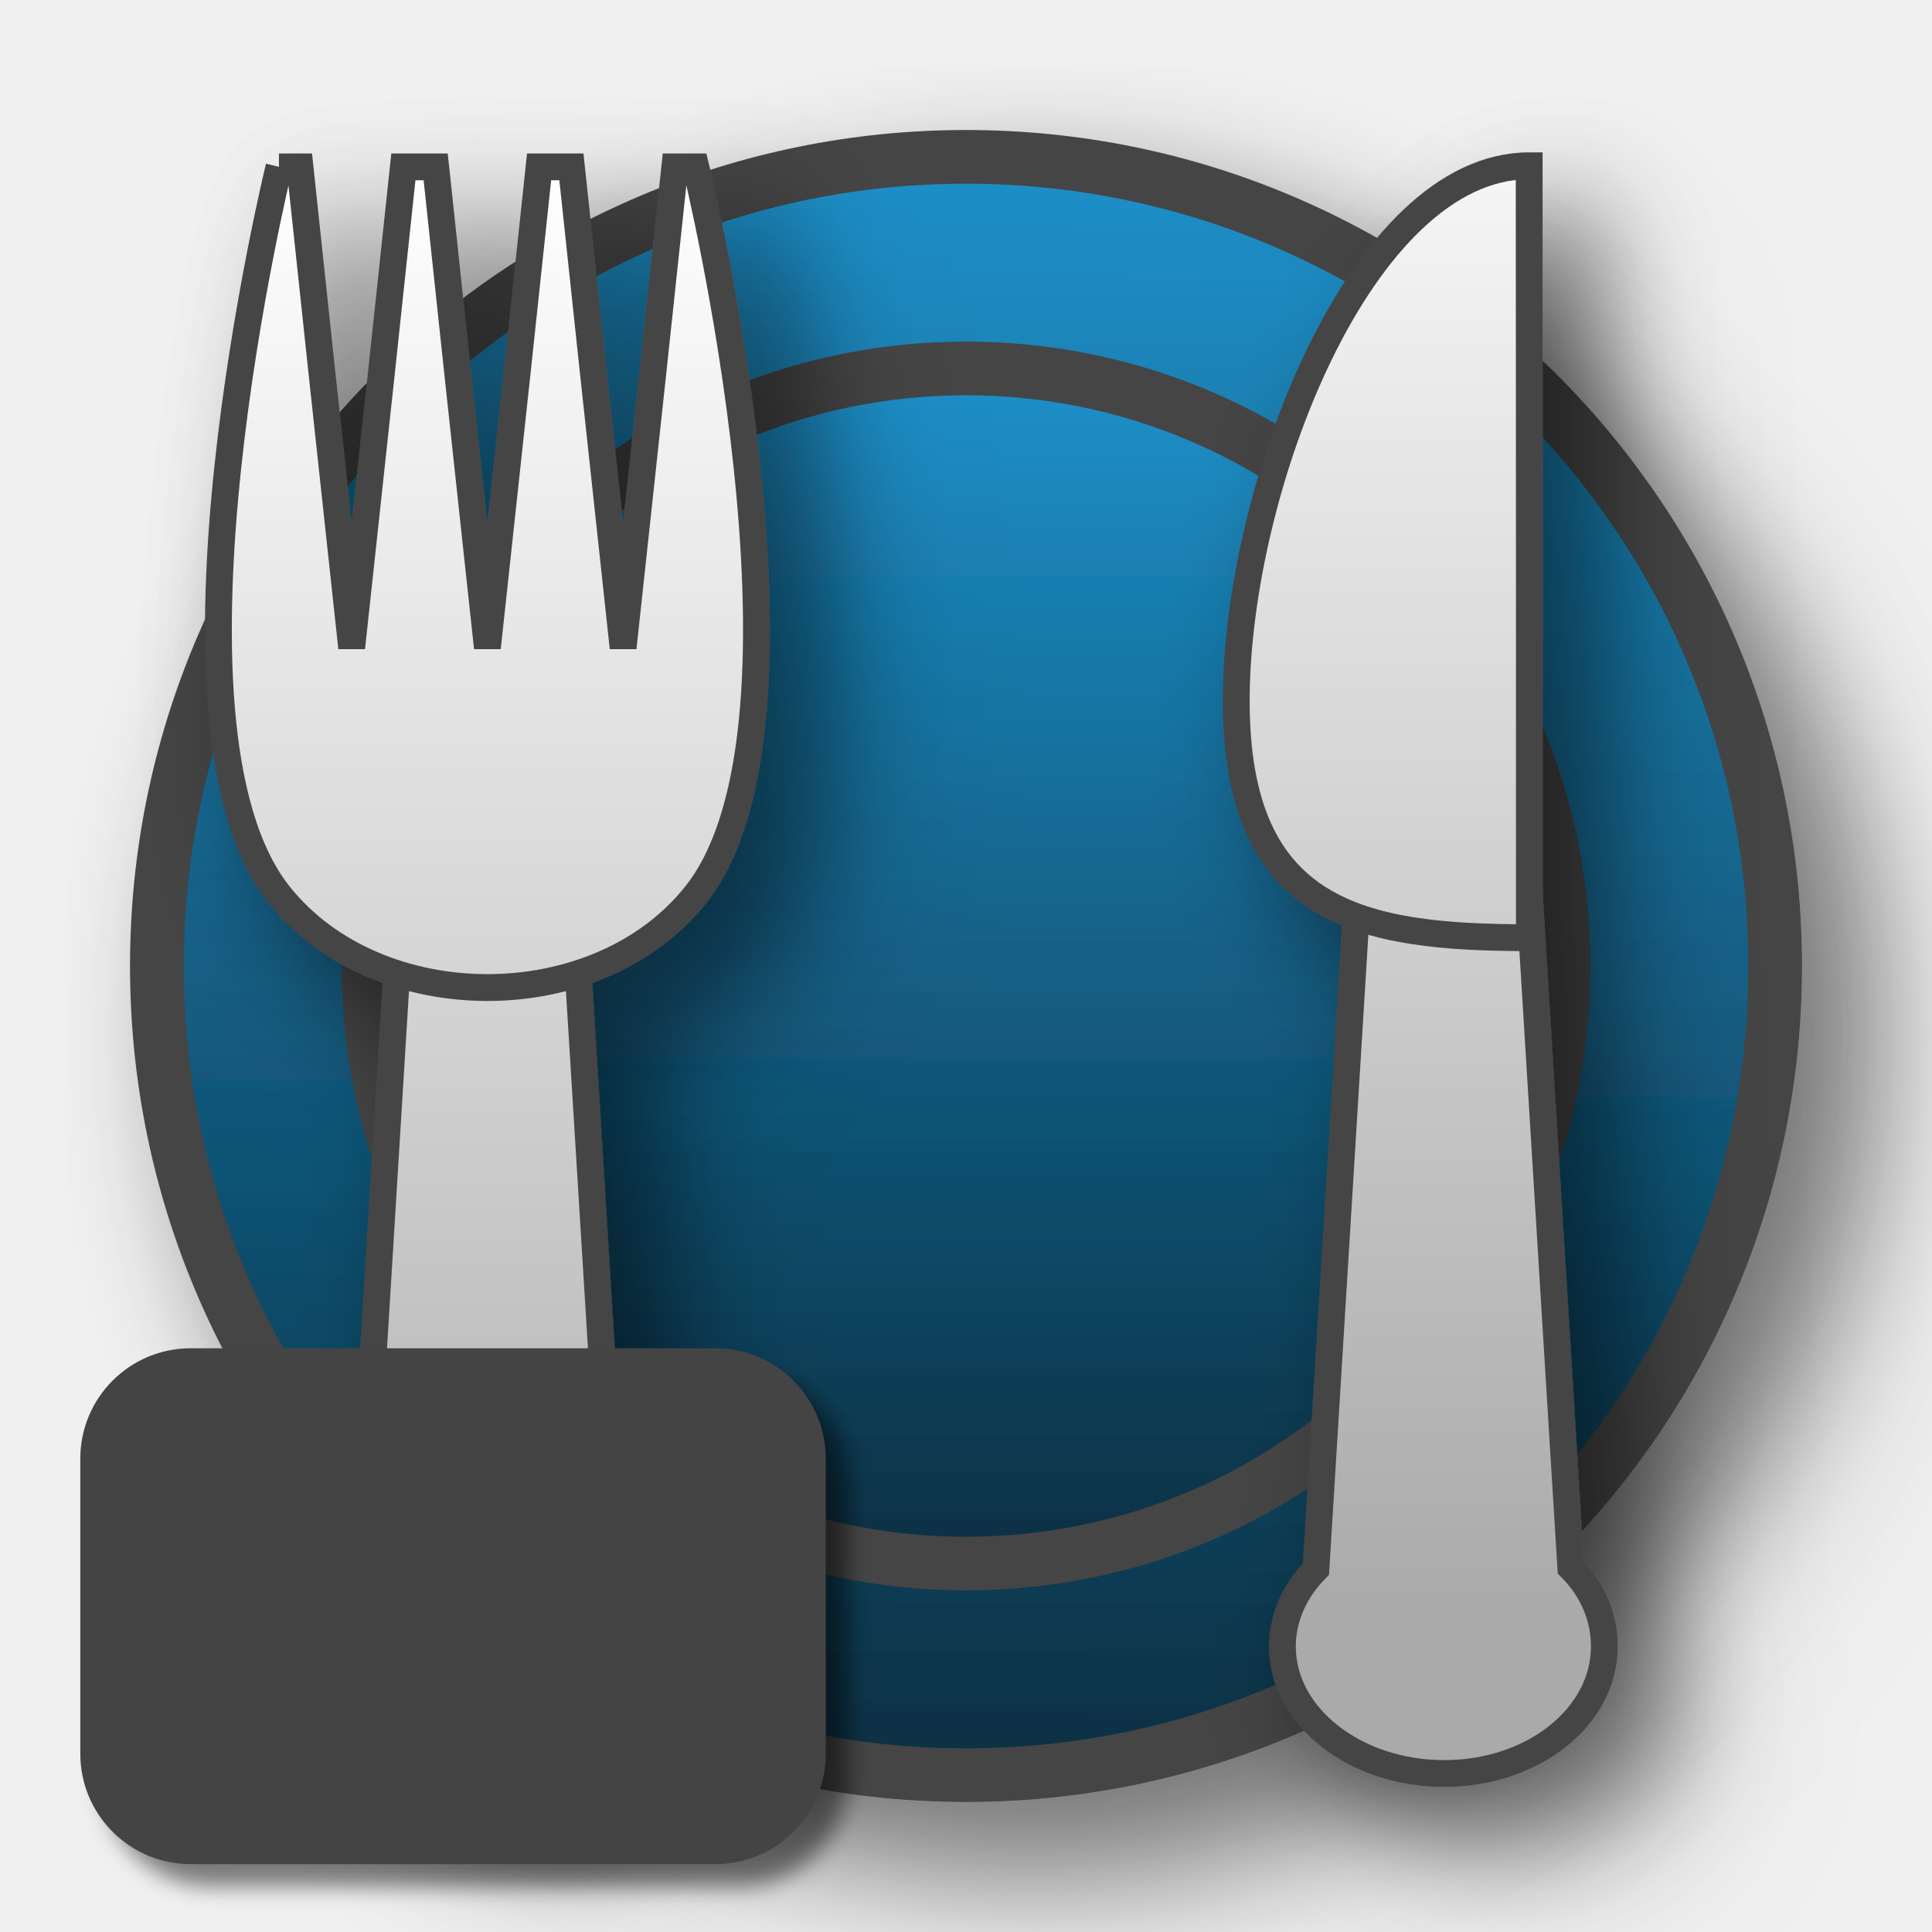
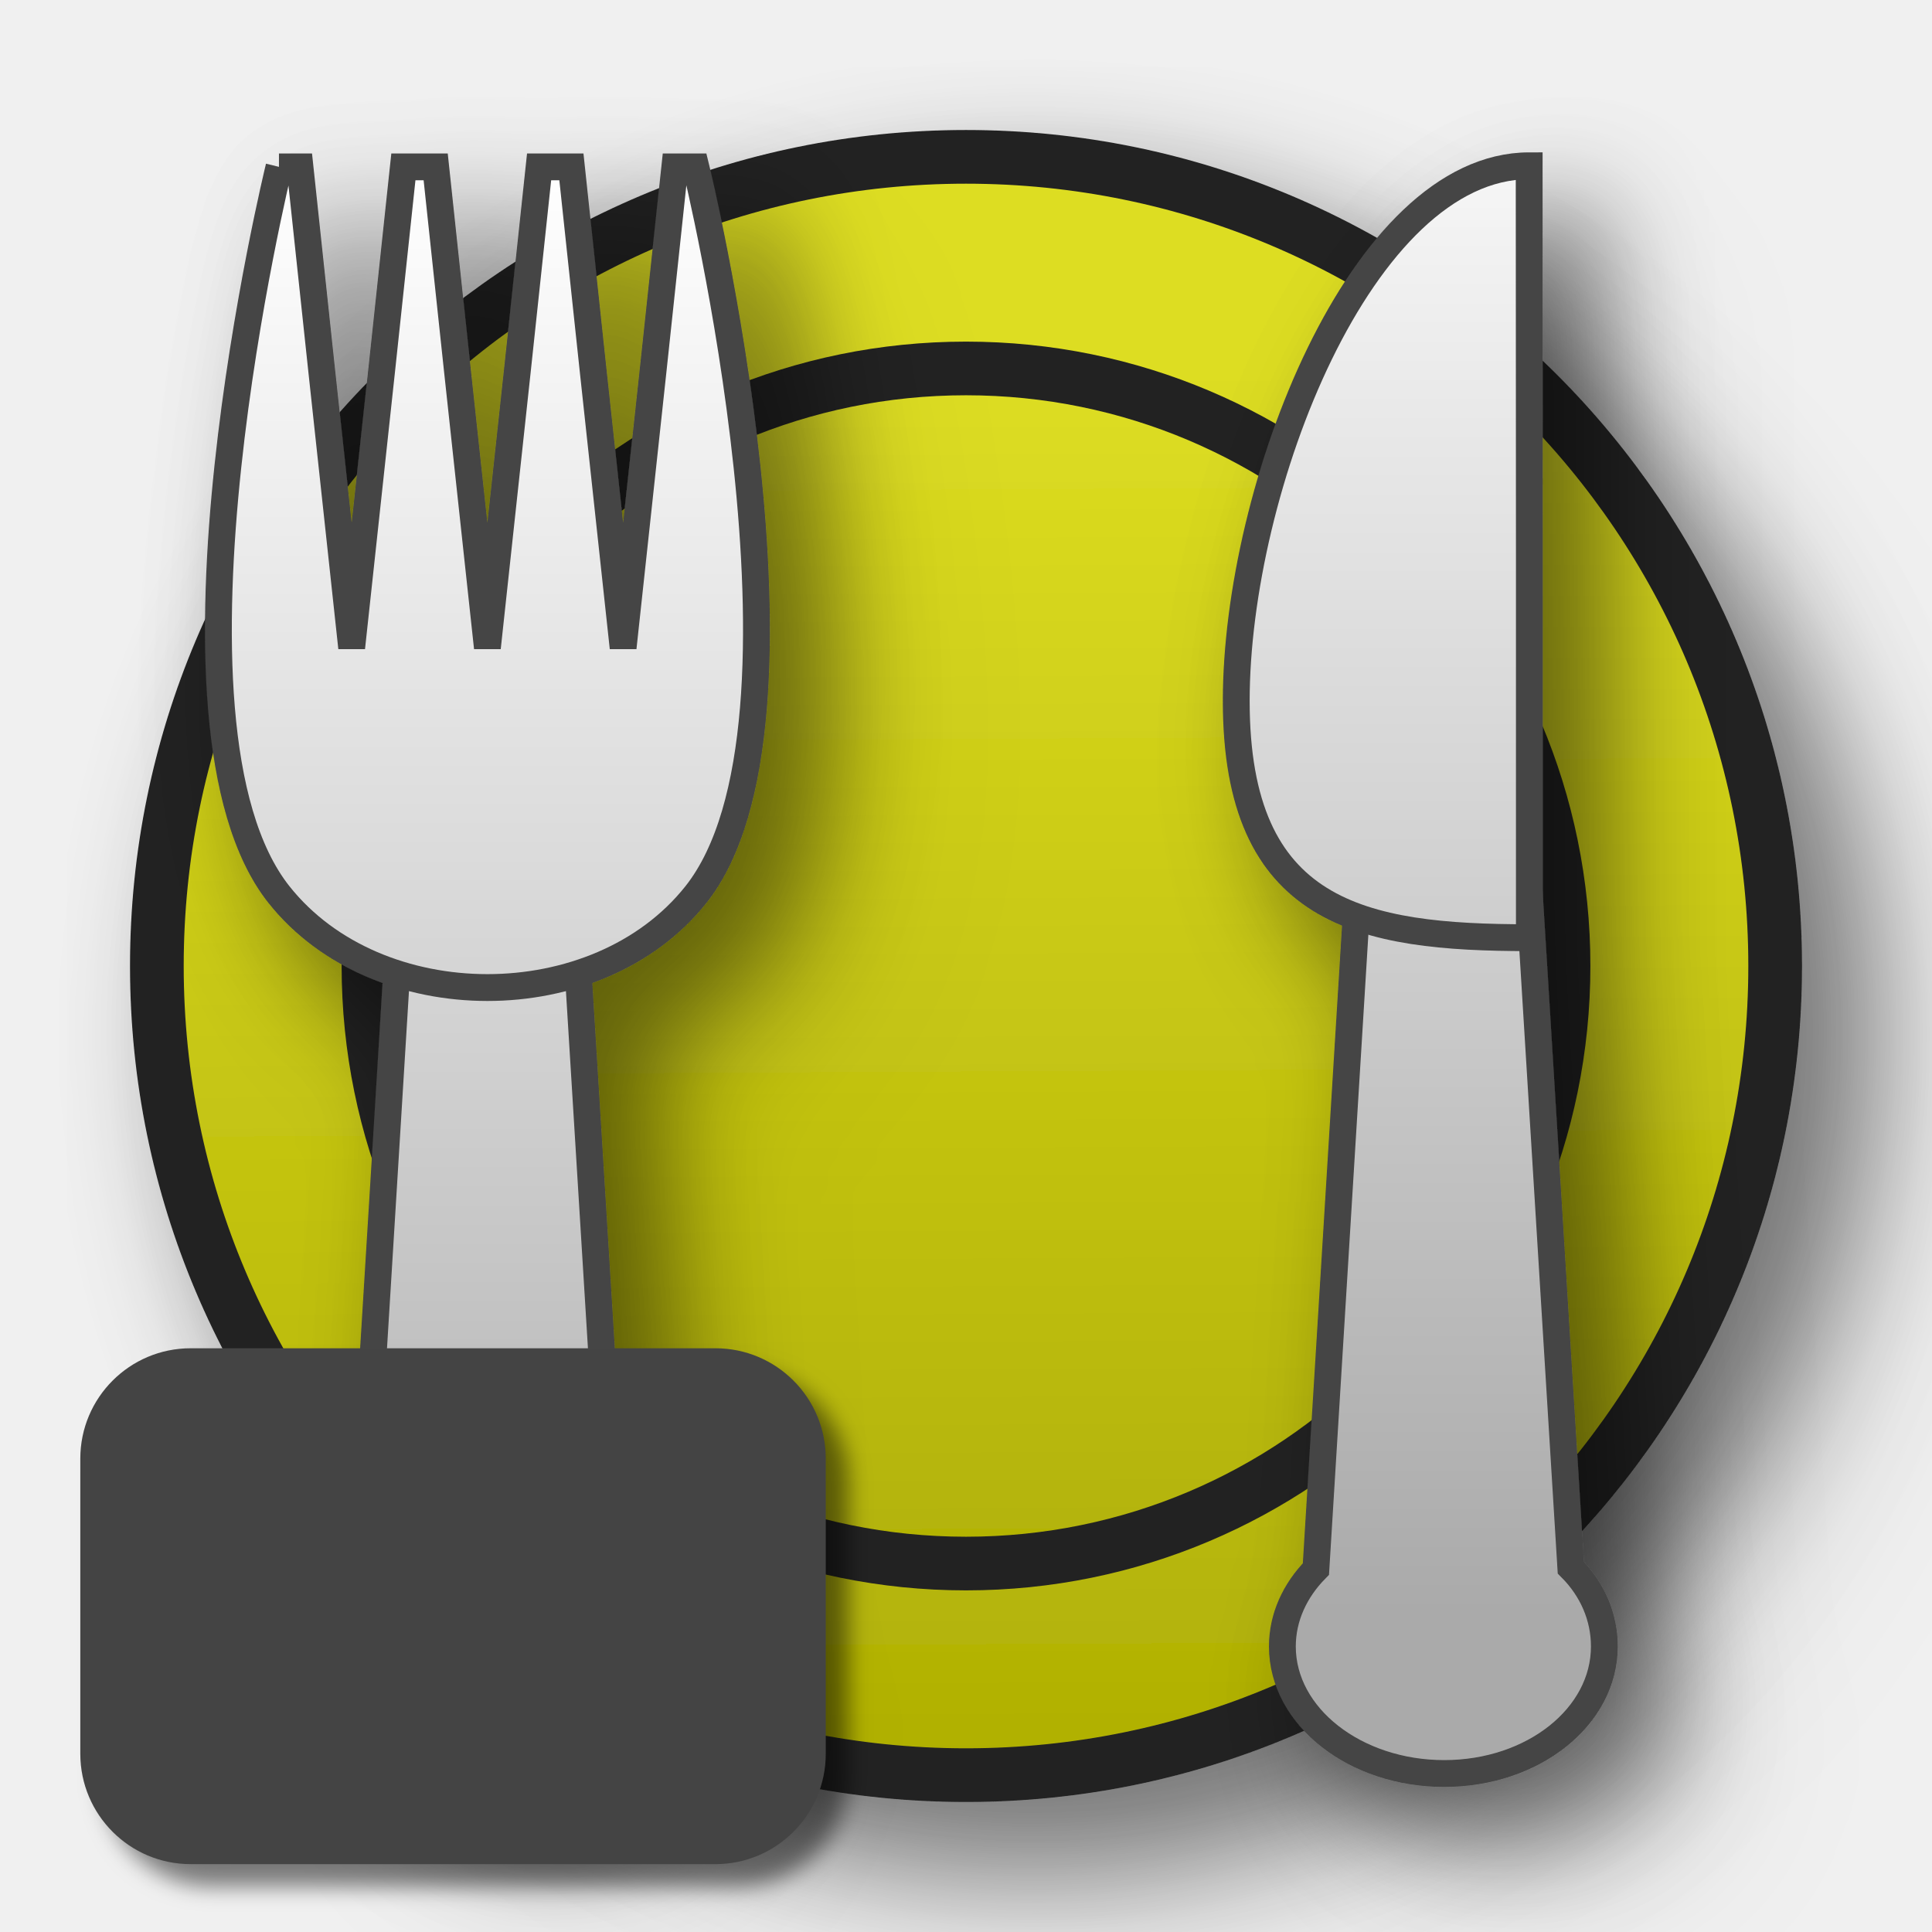
<svg xmlns="http://www.w3.org/2000/svg" xmlns:xlink="http://www.w3.org/1999/xlink" width="72" height="72" id="svg4634" version="1.1">
  <defs id="defs4636">
    <linearGradient id="linearGradient4880">
      <stop style="stop-color:#ffffff;stop-opacity:1;" offset="0" id="stop4882" />
      <stop style="stop-color:#aaaaaa;stop-opacity:1;" offset="1" id="stop4884" />
    </linearGradient>
    <filter id="filter5631" width="1.5" height="1.5" x="-0.25" y="-0.25" color-interpolation-filters="sRGB">
      <feGaussianBlur id="feGaussianBlur5633" in="SourceAlpha" stdDeviation="1" result="blur" />
      <feColorMatrix id="feColorMatrix5635" result="bluralpha" type="matrix" values="1 0 0 0 0 0 1 0 0 0 0 0 1 0 0 0 0 0 0.5 0 " />
      <feOffset id="feOffset5637" in="bluralpha" dx="1" dy="1" result="offsetBlur" />
      <feMerge id="feMerge5639">
        <feMergeNode id="feMergeNode5641" in="offsetBlur" />
        <feMergeNode id="feMergeNode5643" in="SourceGraphic" />
      </feMerge>
    </filter>
    <filter y="-0.25" x="-0.25" height="1.5" width="1.5" id="filter4241" color-interpolation-filters="sRGB">
      <feGaussianBlur result="blur" stdDeviation="2" in="SourceAlpha" id="feGaussianBlur4243" />
      <feColorMatrix values="1 0 0 0 0 0 1 0 0 0 0 0 1 0 0 0 0 0 0.5 0 " type="matrix" result="bluralpha" id="feColorMatrix4245" />
      <feOffset result="offsetBlur" dy="4" dx="4" in="bluralpha" id="feOffset4247" />
      <feMerge id="feMerge4249">
        <feMergeNode in="offsetBlur" id="feMergeNode4251" />
        <feMergeNode in="SourceGraphic" id="feMergeNode4253" />
      </feMerge>
    </filter>
    <filter y="-0.25" x="-0.25" height="1.5" width="1.5" id="filter4201" color-interpolation-filters="sRGB">
      <feGaussianBlur result="blur" stdDeviation="2" in="SourceAlpha" id="feGaussianBlur4203" />
      <feColorMatrix values="1 0 0 0 0 0 1 0 0 0 0 0 1 0 0 0 0 0 0.5 0 " type="matrix" result="bluralpha" id="feColorMatrix4205" />
      <feOffset result="offsetBlur" dy="4" dx="4" in="bluralpha" id="feOffset4207" />
      <feMerge id="feMerge4209">
        <feMergeNode in="offsetBlur" id="feMergeNode4211" />
        <feMergeNode in="SourceGraphic" id="feMergeNode4213" />
      </feMerge>
    </filter>
    <filter y="-0.25" x="-0.25" height="1.5" width="1.5" id="filter4187" color-interpolation-filters="sRGB">
      <feGaussianBlur result="blur" stdDeviation="2" in="SourceAlpha" id="feGaussianBlur4189" />
      <feColorMatrix values="1 0 0 0 0 0 1 0 0 0 0 0 1 0 0 0 0 0 0.5 0 " type="matrix" result="bluralpha" id="feColorMatrix4191" />
      <feOffset result="offsetBlur" dy="4" dx="4" in="bluralpha" id="feOffset4193" />
      <feMerge id="feMerge4195">
        <feMergeNode in="offsetBlur" id="feMergeNode4197" />
        <feMergeNode in="SourceGraphic" id="feMergeNode4199" />
      </feMerge>
    </filter>
    <filter y="-0.25" x="-0.25" height="1.5" width="1.5" id="filter4173" color-interpolation-filters="sRGB">
      <feGaussianBlur result="blur" stdDeviation="2" in="SourceAlpha" id="feGaussianBlur4175" />
      <feColorMatrix values="1 0 0 0 0 0 1 0 0 0 0 0 1 0 0 0 0 0 0.5 0 " type="matrix" result="bluralpha" id="feColorMatrix4177" />
      <feOffset result="offsetBlur" dy="4" dx="4" in="bluralpha" id="feOffset4179" />
      <feMerge id="feMerge4181">
        <feMergeNode in="offsetBlur" id="feMergeNode4183" />
        <feMergeNode in="SourceGraphic" id="feMergeNode4185" />
      </feMerge>
    </filter>
    <filter y="-0.25" x="-0.25" height="1.5" width="1.5" id="filter4136" color-interpolation-filters="sRGB">
      <feGaussianBlur result="blur" stdDeviation="2" in="SourceAlpha" id="feGaussianBlur4138" />
      <feColorMatrix values="1 0 0 0 0 0 1 0 0 0 0 0 1 0 0 0 0 0 0.5 0 " type="matrix" result="bluralpha" id="feColorMatrix4140" />
      <feOffset result="offsetBlur" dy="4" dx="4" in="bluralpha" id="feOffset4142" />
      <feMerge id="feMerge4144">
        <feMergeNode in="offsetBlur" id="feMergeNode4146" />
        <feMergeNode in="SourceGraphic" id="feMergeNode4148" />
      </feMerge>
    </filter>
    <filter y="-0.25" x="-0.25" height="1.5" width="1.5" id="filter3833" color-interpolation-filters="sRGB">
      <feGaussianBlur result="blur" stdDeviation="2" in="SourceAlpha" id="feGaussianBlur3835" />
      <feColorMatrix values="1 0 0 0 0 0 1 0 0 0 0 0 1 0 0 0 0 0 0.5 0 " type="matrix" result="bluralpha" id="feColorMatrix3837" />
      <feOffset result="offsetBlur" dy="4" dx="4" in="bluralpha" id="feOffset3839" />
      <feMerge id="feMerge3841">
        <feMergeNode in="offsetBlur" id="feMergeNode3843" />
        <feMergeNode in="SourceGraphic" id="feMergeNode3845" />
      </feMerge>
    </filter>
    <filter y="-0.25" x="-0.25" height="1.5" width="1.5" id="filter5515" color-interpolation-filters="sRGB">
      <feGaussianBlur result="blur" stdDeviation="2" in="SourceAlpha" id="feGaussianBlur5517" />
      <feColorMatrix values="1 0 0 0 0 0 1 0 0 0 0 0 1 0 0 0 0 0 0.5 0 " type="matrix" result="bluralpha" id="feColorMatrix5519" />
      <feOffset result="offsetBlur" dy="4" dx="4" in="bluralpha" id="feOffset5521" />
      <feMerge id="feMerge5523">
        <feMergeNode in="offsetBlur" id="feMergeNode5525" />
        <feMergeNode in="SourceGraphic" id="feMergeNode5527" />
      </feMerge>
    </filter>
    <filter y="-0.25" x="-0.25" height="1.5" width="1.5" id="filter5501" color-interpolation-filters="sRGB">
      <feGaussianBlur result="blur" stdDeviation="2" in="SourceAlpha" id="feGaussianBlur5503" />
      <feColorMatrix values="1 0 0 0 0 0 1 0 0 0 0 0 1 0 0 0 0 0 0.5 0 " type="matrix" result="bluralpha" id="feColorMatrix5505" />
      <feOffset result="offsetBlur" dy="4" dx="4" in="bluralpha" id="feOffset5507" />
      <feMerge id="feMerge5509">
        <feMergeNode in="offsetBlur" id="feMergeNode5511" />
        <feMergeNode in="SourceGraphic" id="feMergeNode5513" />
      </feMerge>
    </filter>
    <linearGradient id="linearGradient3899">
      <stop id="stop3901" offset="0" style="stop-color:#aaaaaa;stop-opacity:1;" />
      <stop style="stop-color:#ffffff;stop-opacity:0;" offset="0.5" id="stop3907" />
      <stop id="stop3903" offset="1" style="stop-color:#aaaaaa;stop-opacity:1;" />
    </linearGradient>
    <linearGradient id="linearGradient3923">
      <stop id="stop3925" offset="0" style="stop-color:#000000;stop-opacity:0.941;" />
      <stop style="stop-color:#aaaaaa;stop-opacity:1;" offset="0.5" id="stop3931" />
      <stop id="stop3927" offset="1" style="stop-color:#000000;stop-opacity:1;" />
    </linearGradient>
    <filter color-interpolation-filters="sRGB" y="-0.25" x="-0.25" height="1.5" width="1.5" id="filter4241-8">
      <feGaussianBlur result="blur" stdDeviation="2" in="SourceAlpha" id="feGaussianBlur4243-3" />
      <feColorMatrix values="1 0 0 0 0 0 1 0 0 0 0 0 1 0 0 0 0 0 0.5 0 " type="matrix" result="bluralpha" id="feColorMatrix4245-9" />
      <feOffset result="offsetBlur" dy="4" dx="4" in="bluralpha" id="feOffset4247-6" />
      <feMerge id="feMerge4249-3">
        <feMergeNode in="offsetBlur" id="feMergeNode4251-1" />
        <feMergeNode in="SourceGraphic" id="feMergeNode4253-6" />
      </feMerge>
    </filter>
    <filter color-interpolation-filters="sRGB" y="-0.25" x="-0.25" height="1.5" width="1.5" id="filter4201-9">
      <feGaussianBlur result="blur" stdDeviation="2" in="SourceAlpha" id="feGaussianBlur4203-7" />
      <feColorMatrix values="1 0 0 0 0 0 1 0 0 0 0 0 1 0 0 0 0 0 0.5 0 " type="matrix" result="bluralpha" id="feColorMatrix4205-6" />
      <feOffset result="offsetBlur" dy="4" dx="4" in="bluralpha" id="feOffset4207-0" />
      <feMerge id="feMerge4209-0">
        <feMergeNode in="offsetBlur" id="feMergeNode4211-1" />
        <feMergeNode in="SourceGraphic" id="feMergeNode4213-2" />
      </feMerge>
    </filter>
    <filter color-interpolation-filters="sRGB" y="-0.25" x="-0.25" height="1.5" width="1.5" id="filter4187-2">
      <feGaussianBlur result="blur" stdDeviation="2" in="SourceAlpha" id="feGaussianBlur4189-1" />
      <feColorMatrix values="1 0 0 0 0 0 1 0 0 0 0 0 1 0 0 0 0 0 0.5 0 " type="matrix" result="bluralpha" id="feColorMatrix4191-2" />
      <feOffset result="offsetBlur" dy="4" dx="4" in="bluralpha" id="feOffset4193-2" />
      <feMerge id="feMerge4195-2">
        <feMergeNode in="offsetBlur" id="feMergeNode4197-0" />
        <feMergeNode in="SourceGraphic" id="feMergeNode4199-6" />
      </feMerge>
    </filter>
    <filter color-interpolation-filters="sRGB" y="-0.25" x="-0.25" height="1.5" width="1.5" id="filter4173-7">
      <feGaussianBlur result="blur" stdDeviation="2" in="SourceAlpha" id="feGaussianBlur4175-4" />
      <feColorMatrix values="1 0 0 0 0 0 1 0 0 0 0 0 1 0 0 0 0 0 0.5 0 " type="matrix" result="bluralpha" id="feColorMatrix4177-7" />
      <feOffset result="offsetBlur" dy="4" dx="4" in="bluralpha" id="feOffset4179-2" />
      <feMerge id="feMerge4181-1">
        <feMergeNode in="offsetBlur" id="feMergeNode4183-9" />
        <feMergeNode in="SourceGraphic" id="feMergeNode4185-7" />
      </feMerge>
    </filter>
    <filter color-interpolation-filters="sRGB" y="-0.25" x="-0.25" height="1.5" width="1.5" id="filter4136-3">
      <feGaussianBlur result="blur" stdDeviation="2" in="SourceAlpha" id="feGaussianBlur4138-4" />
      <feColorMatrix values="1 0 0 0 0 0 1 0 0 0 0 0 1 0 0 0 0 0 0.5 0 " type="matrix" result="bluralpha" id="feColorMatrix4140-7" />
      <feOffset result="offsetBlur" dy="4" dx="4" in="bluralpha" id="feOffset4142-2" />
      <feMerge id="feMerge4144-4">
        <feMergeNode in="offsetBlur" id="feMergeNode4146-7" />
        <feMergeNode in="SourceGraphic" id="feMergeNode4148-5" />
      </feMerge>
    </filter>
    <filter color-interpolation-filters="sRGB" y="-0.25" x="-0.25" height="1.5" width="1.5" id="filter3833-7">
      <feGaussianBlur result="blur" stdDeviation="2" in="SourceAlpha" id="feGaussianBlur3835-1" />
      <feColorMatrix values="1 0 0 0 0 0 1 0 0 0 0 0 1 0 0 0 0 0 0.5 0 " type="matrix" result="bluralpha" id="feColorMatrix3837-4" />
      <feOffset result="offsetBlur" dy="4" dx="4" in="bluralpha" id="feOffset3839-4" />
      <feMerge id="feMerge3841-5">
        <feMergeNode in="offsetBlur" id="feMergeNode3843-7" />
        <feMergeNode in="SourceGraphic" id="feMergeNode3845-1" />
      </feMerge>
    </filter>
    <filter color-interpolation-filters="sRGB" y="-0.25" x="-0.25" height="1.5" width="1.5" id="filter5515-5">
      <feGaussianBlur result="blur" stdDeviation="2" in="SourceAlpha" id="feGaussianBlur5517-7" />
      <feColorMatrix values="1 0 0 0 0 0 1 0 0 0 0 0 1 0 0 0 0 0 0.5 0 " type="matrix" result="bluralpha" id="feColorMatrix5519-3" />
      <feOffset result="offsetBlur" dy="4" dx="4" in="bluralpha" id="feOffset5521-6" />
      <feMerge id="feMerge5523-9">
        <feMergeNode in="offsetBlur" id="feMergeNode5525-9" />
        <feMergeNode in="SourceGraphic" id="feMergeNode5527-4" />
      </feMerge>
    </filter>
    <filter color-interpolation-filters="sRGB" y="-0.25" x="-0.25" height="1.5" width="1.5" id="filter5501-6">
      <feGaussianBlur result="blur" stdDeviation="2" in="SourceAlpha" id="feGaussianBlur5503-8" />
      <feColorMatrix values="1 0 0 0 0 0 1 0 0 0 0 0 1 0 0 0 0 0 0.5 0 " type="matrix" result="bluralpha" id="feColorMatrix5505-3" />
      <feOffset result="offsetBlur" dy="4" dx="4" in="bluralpha" id="feOffset5507-8" />
      <feMerge id="feMerge5509-9">
        <feMergeNode in="offsetBlur" id="feMergeNode5511-1" />
        <feMergeNode in="SourceGraphic" id="feMergeNode5513-4" />
      </feMerge>
    </filter>
    <linearGradient id="linearGradient3899-0">
      <stop id="stop3901-3" offset="0" style="stop-color:#aaaaaa;stop-opacity:1;" />
      <stop style="stop-color:#ffffff;stop-opacity:0;" offset="0.5" id="stop3907-4" />
      <stop id="stop3903-7" offset="1" style="stop-color:#aaaaaa;stop-opacity:1;" />
    </linearGradient>
    <linearGradient id="linearGradient3923-1">
-       <stop style="stop-color:#1e95d0;stop-opacity:1;" offset="0" id="stop3931-6" />
-       <stop id="stop3927-0" offset="1" style="stop-color:#072534;stop-opacity:1;" />
+       <stop style="stop-color:#dddd22;stop-opacity:1;" offset="0" id="stop3931-6" />
+       <stop id="stop3927-0" offset="1" style="stop-color:#aaaa00;stop-opacity:1;" />
    </linearGradient>
    <linearGradient xlink:href="#linearGradient3923-1" id="linearGradient4870" x1="37.222" y1="7.572" x2="37.222" y2="63.685" gradientUnits="userSpaceOnUse" />
    <linearGradient xlink:href="#linearGradient4880" id="linearGradient4886" x1="36.617" y1="4.27" x2="36.617" y2="64.856" gradientUnits="userSpaceOnUse" />
    <filter id="filter4888" width="1.5" height="1.5" x="-.25" y="-.25">
      <feGaussianBlur id="feGaussianBlur4890" in="SourceAlpha" stdDeviation="2" result="blur" />
      <feColorMatrix id="feColorMatrix4892" result="bluralpha" type="matrix" values="1 0 0 0 0 0 1 0 0 0 0 0 1 0 0 0 0 0 0.3 0 " />
      <feOffset id="feOffset4894" in="bluralpha" dx="2" dy="2" result="offsetBlur" />
      <feMerge id="feMerge4896" result="fbSourceGraphic">
        <feMergeNode id="feMergeNode4898" in="offsetBlur" />
        <feMergeNode id="feMergeNode4900" in="SourceGraphic" />
      </feMerge>
      <feColorMatrix result="fbSourceGraphicAlpha" in="fbSourceGraphic" values="0 0 0 -1 0 0 0 0 -1 0 0 0 0 -1 0 0 0 0 1 0" id="feColorMatrix4918" />
      <feGaussianBlur id="feGaussianBlur4920" in="fbSourceGraphicAlpha" stdDeviation="2" result="blur" />
      <feColorMatrix id="feColorMatrix4922" result="bluralpha" type="matrix" values="1 0 0 0 0 0 1 0 0 0 0 0 1 0 0 0 0 0 0.3 0 " />
      <feOffset id="feOffset4924" in="bluralpha" dx="2" dy="2" result="offsetBlur" />
      <feMerge id="feMerge4926">
        <feMergeNode id="feMergeNode4928" in="offsetBlur" />
        <feMergeNode id="feMergeNode4930" in="fbSourceGraphic" />
      </feMerge>
    </filter>
    <filter id="filter4902" width="1.5" height="1.5" x="-.25" y="-.25">
      <feGaussianBlur id="feGaussianBlur4904" in="SourceAlpha" stdDeviation="2" result="blur" />
      <feColorMatrix id="feColorMatrix4906" result="bluralpha" type="matrix" values="1 0 0 0 0 0 1 0 0 0 0 0 1 0 0 0 0 0 0.3 0 " />
      <feOffset id="feOffset4908" in="bluralpha" dx="2" dy="2" result="offsetBlur" />
      <feMerge id="feMerge4910">
        <feMergeNode id="feMergeNode4912" in="offsetBlur" />
        <feMergeNode id="feMergeNode4914" in="SourceGraphic" />
      </feMerge>
    </filter>
-     <linearGradient xlink:href="#linearGradient3923-1" id="linearGradient4916" gradientUnits="userSpaceOnUse" x1="47.032" y1="7.463" x2="46.378" y2="63.685" />
+     <linearGradient xlink:href="#linearGradient3923-1" id="linearGradient4916" gradientUnits="userSpaceOnUse" x1="46.16" y1="16.401" x2="46.378" y2="63.685" />
    <filter id="filter4932" width="1.5" height="1.5" x="-.25" y="-.25">
      <feGaussianBlur id="feGaussianBlur4934" in="SourceAlpha" stdDeviation="2" result="blur" />
      <feColorMatrix id="feColorMatrix4936" result="bluralpha" type="matrix" values="1 0 0 0 0 0 1 0 0 0 0 0 1 0 0 0 0 0 0.3 0 " />
      <feOffset id="feOffset4938" in="bluralpha" dx="2" dy="2" result="offsetBlur" />
      <feMerge id="feMerge4940">
        <feMergeNode id="feMergeNode4942" in="offsetBlur" />
        <feMergeNode id="feMergeNode4944" in="SourceGraphic" />
      </feMerge>
    </filter>
    <linearGradient xlink:href="#linearGradient4880" id="linearGradient5581" gradientUnits="userSpaceOnUse" x1="36.617" y1="4.27" x2="36.617" y2="64.856" gradientTransform="translate(4,0)" />
    <linearGradient xlink:href="#linearGradient4880" id="linearGradient5583" gradientUnits="userSpaceOnUse" x1="36.617" y1="4.27" x2="36.617" y2="64.856" gradientTransform="translate(4,0)" />
    <linearGradient xlink:href="#linearGradient4880" id="linearGradient5585" gradientUnits="userSpaceOnUse" x1="36.617" y1="4.27" x2="36.617" y2="64.856" gradientTransform="translate(4,0)" />
    <linearGradient xlink:href="#linearGradient4880" id="linearGradient5587" gradientUnits="userSpaceOnUse" x1="36.617" y1="4.27" x2="36.617" y2="64.856" gradientTransform="translate(-4,0)" />
    <linearGradient xlink:href="#linearGradient4880" id="linearGradient5589" gradientUnits="userSpaceOnUse" x1="36.617" y1="4.27" x2="36.617" y2="64.856" gradientTransform="translate(-4,0)" />
    <linearGradient xlink:href="#linearGradient4880" id="linearGradient5591" gradientUnits="userSpaceOnUse" x1="36.617" y1="4.27" x2="36.617" y2="64.856" gradientTransform="translate(-4,0)" />
+     <linearGradient xlink:href="#linearGradient3923-1" id="linearGradient5593" gradientUnits="userSpaceOnUse" x1="45.488" y1="10.819" x2="45.783" y2="68.113" />
  </defs>
  <g id="layer5" transform="translate(0,-2)" style="display:none">
    <rect style="fill:#000000;fill-opacity:1;stroke:#000000;stroke-width:1;stroke-linecap:round;stroke-linejoin:round;stroke-miterlimit:4;stroke-opacity:1;stroke-dasharray:none;stroke-dashoffset:0" id="rect4662" width="59" height="59" x="6.5" y="8.5" />
  </g>
  <g id="layer6" style="display:inline">
    <g id="g4331" transform="matrix(1.076124,0,0,1.076124,-3.500128,-2.272812)" style="fill:url(#linearGradient4870);fill-opacity:1;filter:url(#filter4902)">
-       <path transform="matrix(1.156863,0,0,1.156863,-17.21751,-4.166052)" d="m 70.834,34.344 a 24.222,24.222 0 1 1 -48.444,0 24.222,24.222 0 1 1 48.444,0 z" id="path4292" style="fill:url(#linearGradient4916);fill-opacity:1;stroke:#444444;stroke-width:1.607;stroke-linecap:round;stroke-linejoin:miter;stroke-miterlimit:4;stroke-opacity:1;stroke-dasharray:none;filter:url(#filter4932)" />
-       <path style="fill:url(#linearGradient4870);fill-opacity:1;stroke:#444444;stroke-width:2.175;stroke-linecap:round;stroke-linejoin:miter;stroke-miterlimit:4;stroke-opacity:1;stroke-dasharray:none" id="path4316" d="m 70.834,34.344 a 24.222,24.222 0 1 1 -48.444,0 24.222,24.222 0 1 1 48.444,0 z" transform="matrix(0.8543417,0,0,0.8543417,-3.116462,6.223783)" />
+       <path transform="matrix(1.156863,0,0,1.156863,-17.21751,-4.166052)" d="m 70.834,34.344 a 24.222,24.222 0 1 1 -48.444,0 24.222,24.222 0 1 1 48.444,0 z" id="path4292" style="fill:url(#linearGradient4916);fill-opacity:1;stroke:#222222;stroke-width:1.607;stroke-linecap:round;stroke-linejoin:miter;stroke-miterlimit:4;stroke-opacity:1;stroke-dasharray:none;filter:url(#filter4932)" />
+       <path style="fill:url(#linearGradient5593);fill-opacity:1;stroke:#222222;stroke-width:2.175;stroke-linecap:round;stroke-linejoin:miter;stroke-miterlimit:4;stroke-opacity:1;stroke-dasharray:none" id="path4316" d="m 70.834,34.344 a 24.222,24.222 0 1 1 -48.444,0 24.222,24.222 0 1 1 48.444,0 z" transform="matrix(0.8543417,0,0,0.8543417,-3.116462,6.223783)" />
    </g>
  </g>
  <g id="layer4" style="display:inline">
    <g id="g4366" transform="translate(-2.381284,1.811895)" style="fill:url(#linearGradient4886);fill-opacity:1;filter:url(#filter4888)">
      <g transform="translate(7.702429,-6.53083)" id="g4285" style="fill:url(#linearGradient5585);fill-opacity:1">
        <path style="fill:url(#linearGradient5581);fill-opacity:1;stroke:#444444;stroke-width:1;stroke-linecap:round;stroke-linejoin:miter;stroke-miterlimit:4;stroke-opacity:1;stroke-dasharray:none" d="M 45.281,37.789 43.719,63.192 c -0.783,0.796 -1.25,1.799 -1.25,2.886 0,2.617 2.715,4.735 6.031,4.735 3.316,0 5.969,-2.118 5.969,-4.735 0,-1.106 -0.449,-2.132 -1.25,-2.935 l -1.562,-25.353 -6.375,0 z" id="path4193" />
        <path style="fill:url(#linearGradient5583);fill-opacity:1;stroke:#444444;stroke-width:1;stroke-linecap:round;stroke-linejoin:miter;stroke-miterlimit:4;stroke-opacity:1" d="m 51.674,39.664 c -6.258,0 -10.924,-0.876 -10.924,-8.82 0,-7.941 4.662,-19.943 10.917,-19.947 l 0.007,14.384 z" id="path4201" />
      </g>
      <g id="g4362" style="fill:url(#linearGradient5591);fill-opacity:1" transform="translate(4,0)">
        <path id="path4221" d="m 13.359,31.258 -1.562,25.403 c -0.783,0.796 -1.25,1.799 -1.25,2.886 0,2.617 2.715,4.735 6.031,4.735 3.316,0 5.969,-2.118 5.969,-4.735 0,-1.106 -0.449,-2.132 -1.25,-2.935 l -1.562,-25.353 -6.375,0 z" style="fill:url(#linearGradient5587);fill-opacity:1;stroke:#444444;stroke-width:1;stroke-linecap:round;stroke-linejoin:miter;stroke-miterlimit:4;stroke-opacity:1;stroke-dasharray:none" />
        <path style="fill:url(#linearGradient5589);fill-opacity:1;stroke:#444444;stroke-width:1;stroke-linecap:round;stroke-linejoin:miter;stroke-miterlimit:4;stroke-opacity:1" d="m 8.78,4.407 c 0,0 -5.084,20.727 0,27.124 3.666,4.614 11.866,4.614 15.533,0 5.084,-6.398 0,-27.124 0,-27.124 l -0.783,0 -0.813,7.615 -1.114,10.304 -1.114,-10.304 -0.813,-7.615 -1.204,0 -0.813,7.615 -1.114,10.304 -1.114,-10.304 -0.813,-7.615 -1.204,0 -0.813,7.615 -1.114,10.304 -1.114,-10.304 -0.813,-7.615 -0.783,0 z" id="rect4223" />
      </g>
    </g>
  </g>
  <g id="layer1" transform="translate(0,-980.3622)" style="display:inline">
    <g transform="matrix(0.958664,0,0,0.958664,1.969362,39.94194)" id="g5572" />
    <g transform="matrix(0.958664,0,0,0.958664,1.488095,981.8503)" id="g6547" style="enable-background:new">
      <g id="layer1-6" transform="translate(0,-980.3622)" style="display:none">
        <rect style="fill:none;stroke:#aaaaaa;stroke-width:1;stroke-linecap:round;stroke-linejoin:round;stroke-miterlimit:4;stroke-opacity:1;stroke-dasharray:none" id="rect4869" width="299" height="299" x="30.5" y="722.862" />
      </g>
      <g id="layer2" style="display:inline" transform="translate(0,-288)" />
      <g style="display:none" transform="translate(0,-980.3622)" id="g5571">
        <g id="g4129" style="filter:url(#filter4136-3)" transform="translate(190.333,197.5843)">
          <rect rx="19.799" ry="19.799" y="754.023" x="27.661" height="92.55" width="133.743" id="rect3921" style="fill:#444444;fill-opacity:1;fill-rule:nonzero;stroke:none" />
          <flowRoot xml:space="preserve" id="flowRoot5575" style="font-size:48px;font-style:normal;font-weight:bold;line-height:125%;letter-spacing:0px;word-spacing:0px;fill:#ffffff;fill-opacity:1;stroke:none;font-family:Sans;-inkscape-font-specification:Sans Bold" transform="matrix(1.659317,0,0,1.63405,-77.85991,687.1326)">
            <flowRegion id="flowRegion5577">
              <rect id="rect5579" width="237.588" height="266.579" x="70.004" y="50.994" style="font-size:48px;font-weight:bold;fill:#ffffff;fill-opacity:1;stroke:none;-inkscape-font-specification:Sans Bold" />
            </flowRegion>
            <flowPara style="font-style:normal;font-variant:normal;font-weight:600;font-stretch:normal;fill:#ffffff;fill-opacity:1;stroke:none;font-family:Hiragino Kaku Gothic Pro;-inkscape-font-specification:Hiragino Kaku Gothic Pro Semi-Bold" id="flowPara5581">32</flowPara>
          </flowRoot>
        </g>
      </g>
      <g id="g4227" transform="translate(0,-980.3622)" style="display:inline">
        <g transform="matrix(0.2166765,0,0,0.2166765,-4.423813,867.8433)" style="filter:url(#filter4136-3)" id="g4229">
          <rect style="fill:#444444;fill-opacity:1;fill-rule:nonzero;stroke:none" id="rect4231" width="133.743" height="92.55" x="27.661" y="754.023" ry="19.799" rx="19.799" />
          <flowRoot transform="matrix(1.659317,0,0,1.63405,-77.85991,687.1326)" style="font-size:48px;font-style:normal;font-weight:bold;line-height:125%;letter-spacing:0px;word-spacing:0px;fill:#ffffff;fill-opacity:1;stroke:none;font-family:Sans;-inkscape-font-specification:Sans Bold" id="flowRoot4233" xml:space="preserve">
            <flowRegion id="flowRegion4235">
              <rect style="font-size:48px;font-weight:bold;fill:#ffffff;fill-opacity:1;stroke:none;-inkscape-font-specification:Sans Bold" y="50.994" x="70.004" height="266.579" width="237.588" id="rect4237" />
            </flowRegion>
            <flowPara id="flowPara4239" style="font-style:normal;font-variant:normal;font-weight:600;font-stretch:normal;fill:#ffffff;fill-opacity:1;stroke:none;font-family:Hiragino Kaku Gothic Pro;-inkscape-font-specification:Hiragino Kaku Gothic Pro Semi-Bold">32</flowPara>
          </flowRoot>
        </g>
      </g>
    </g>
  </g>
</svg>
